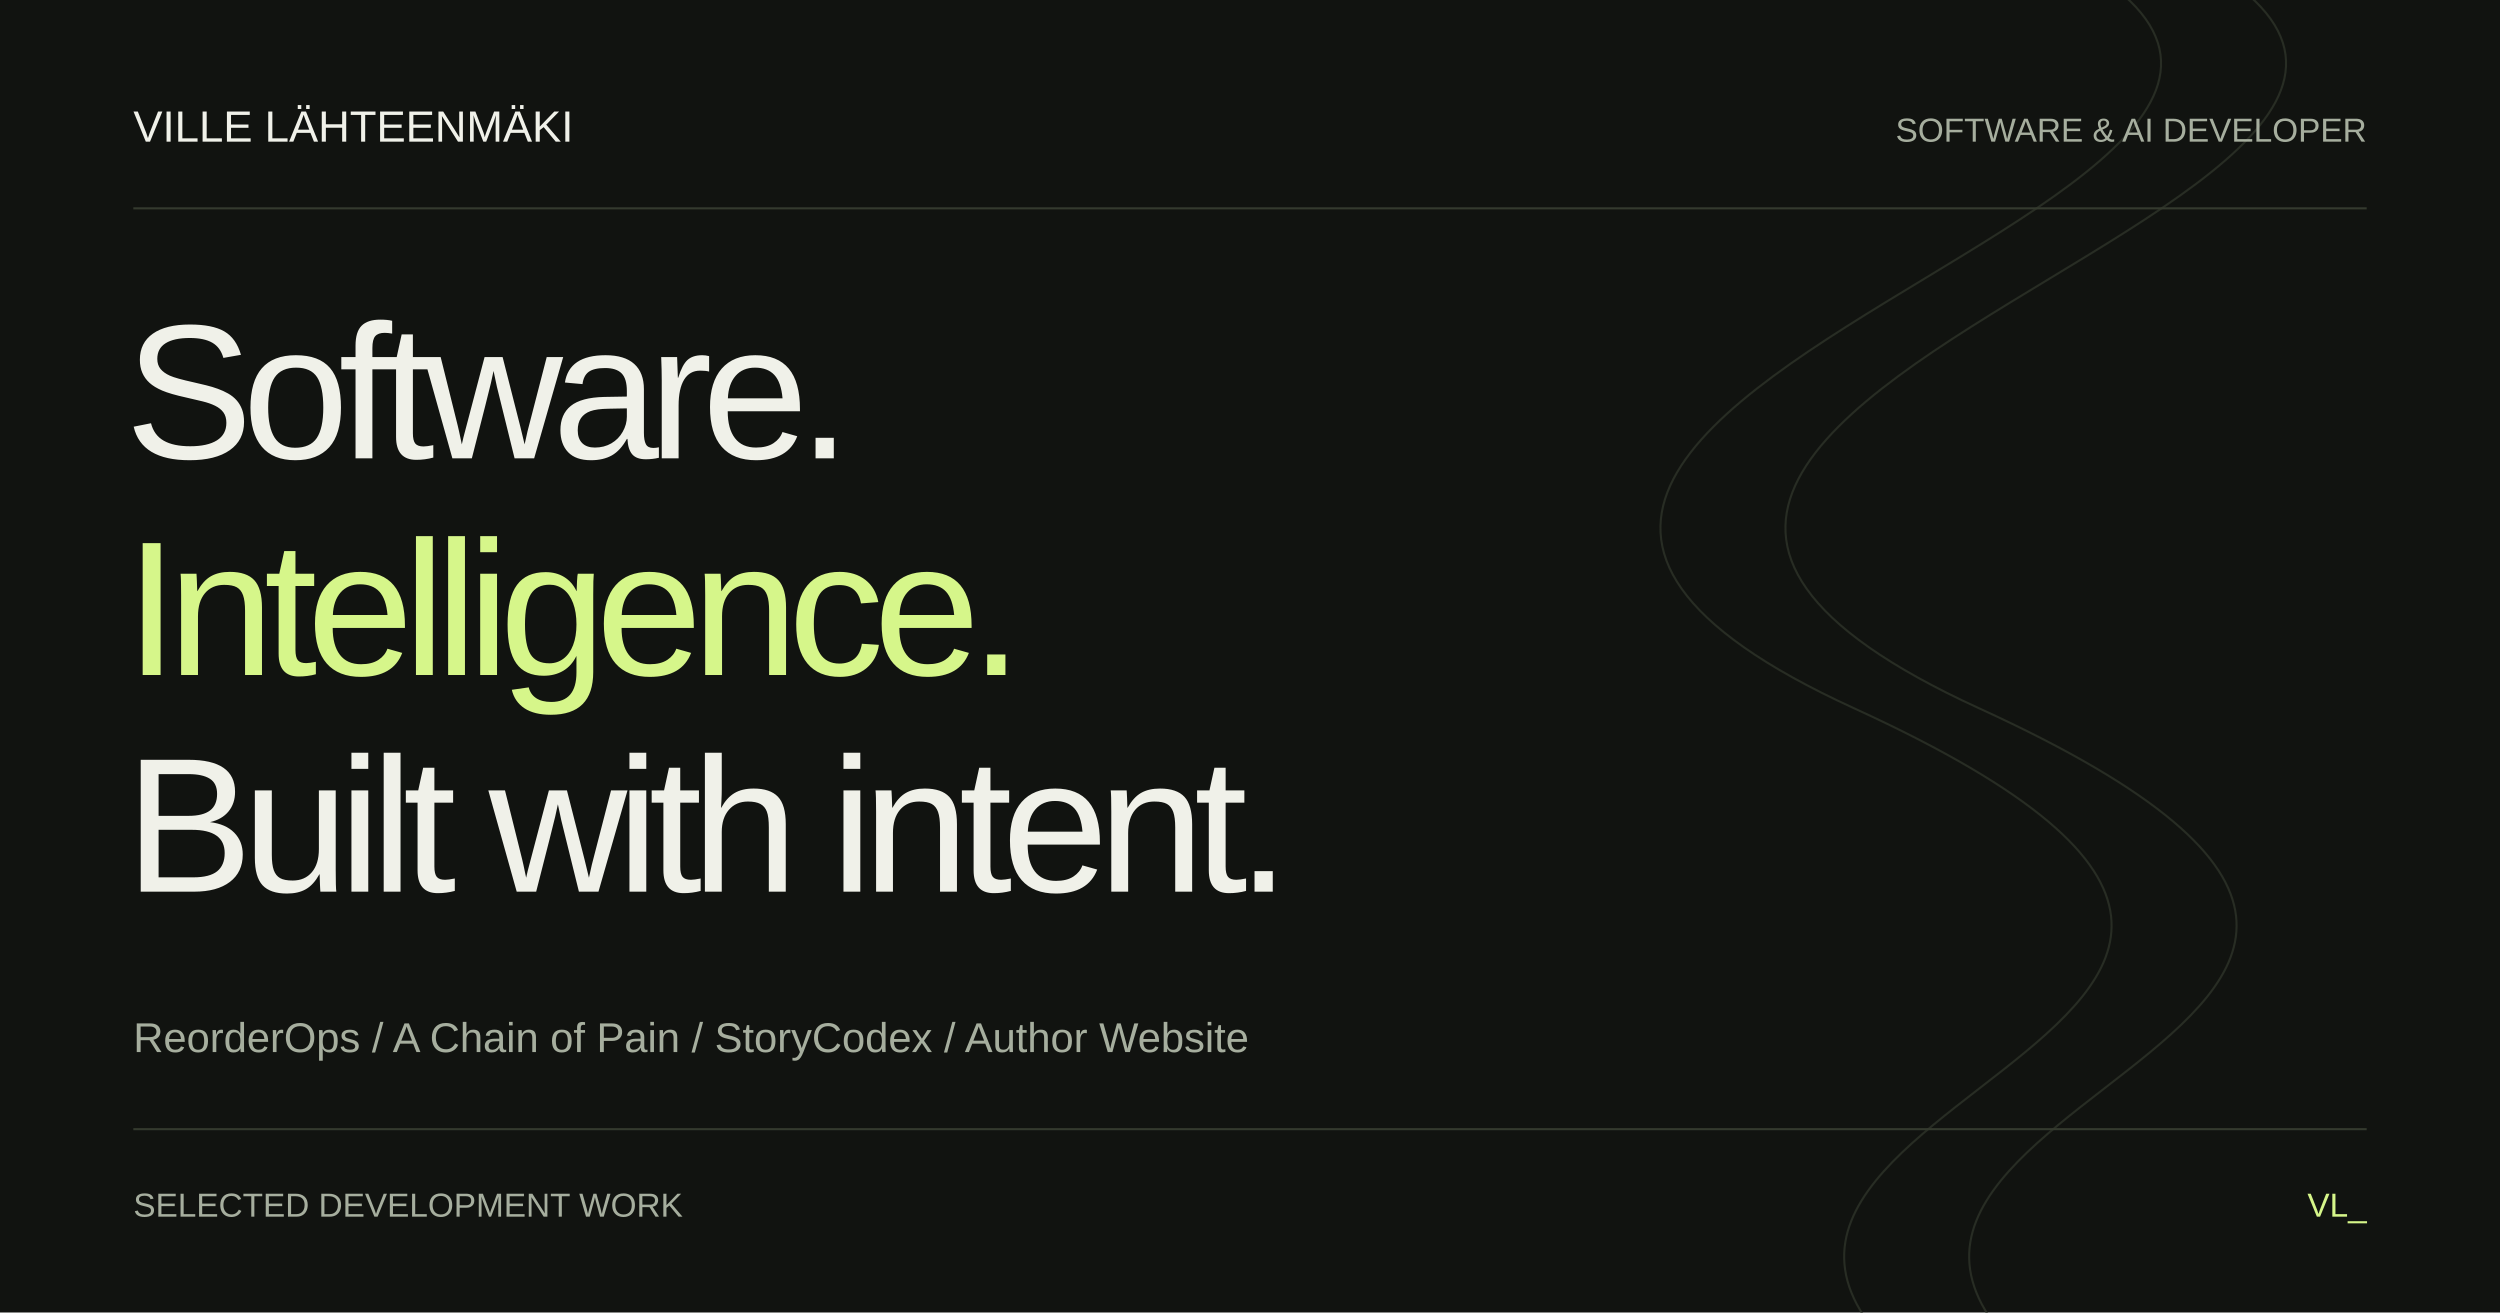
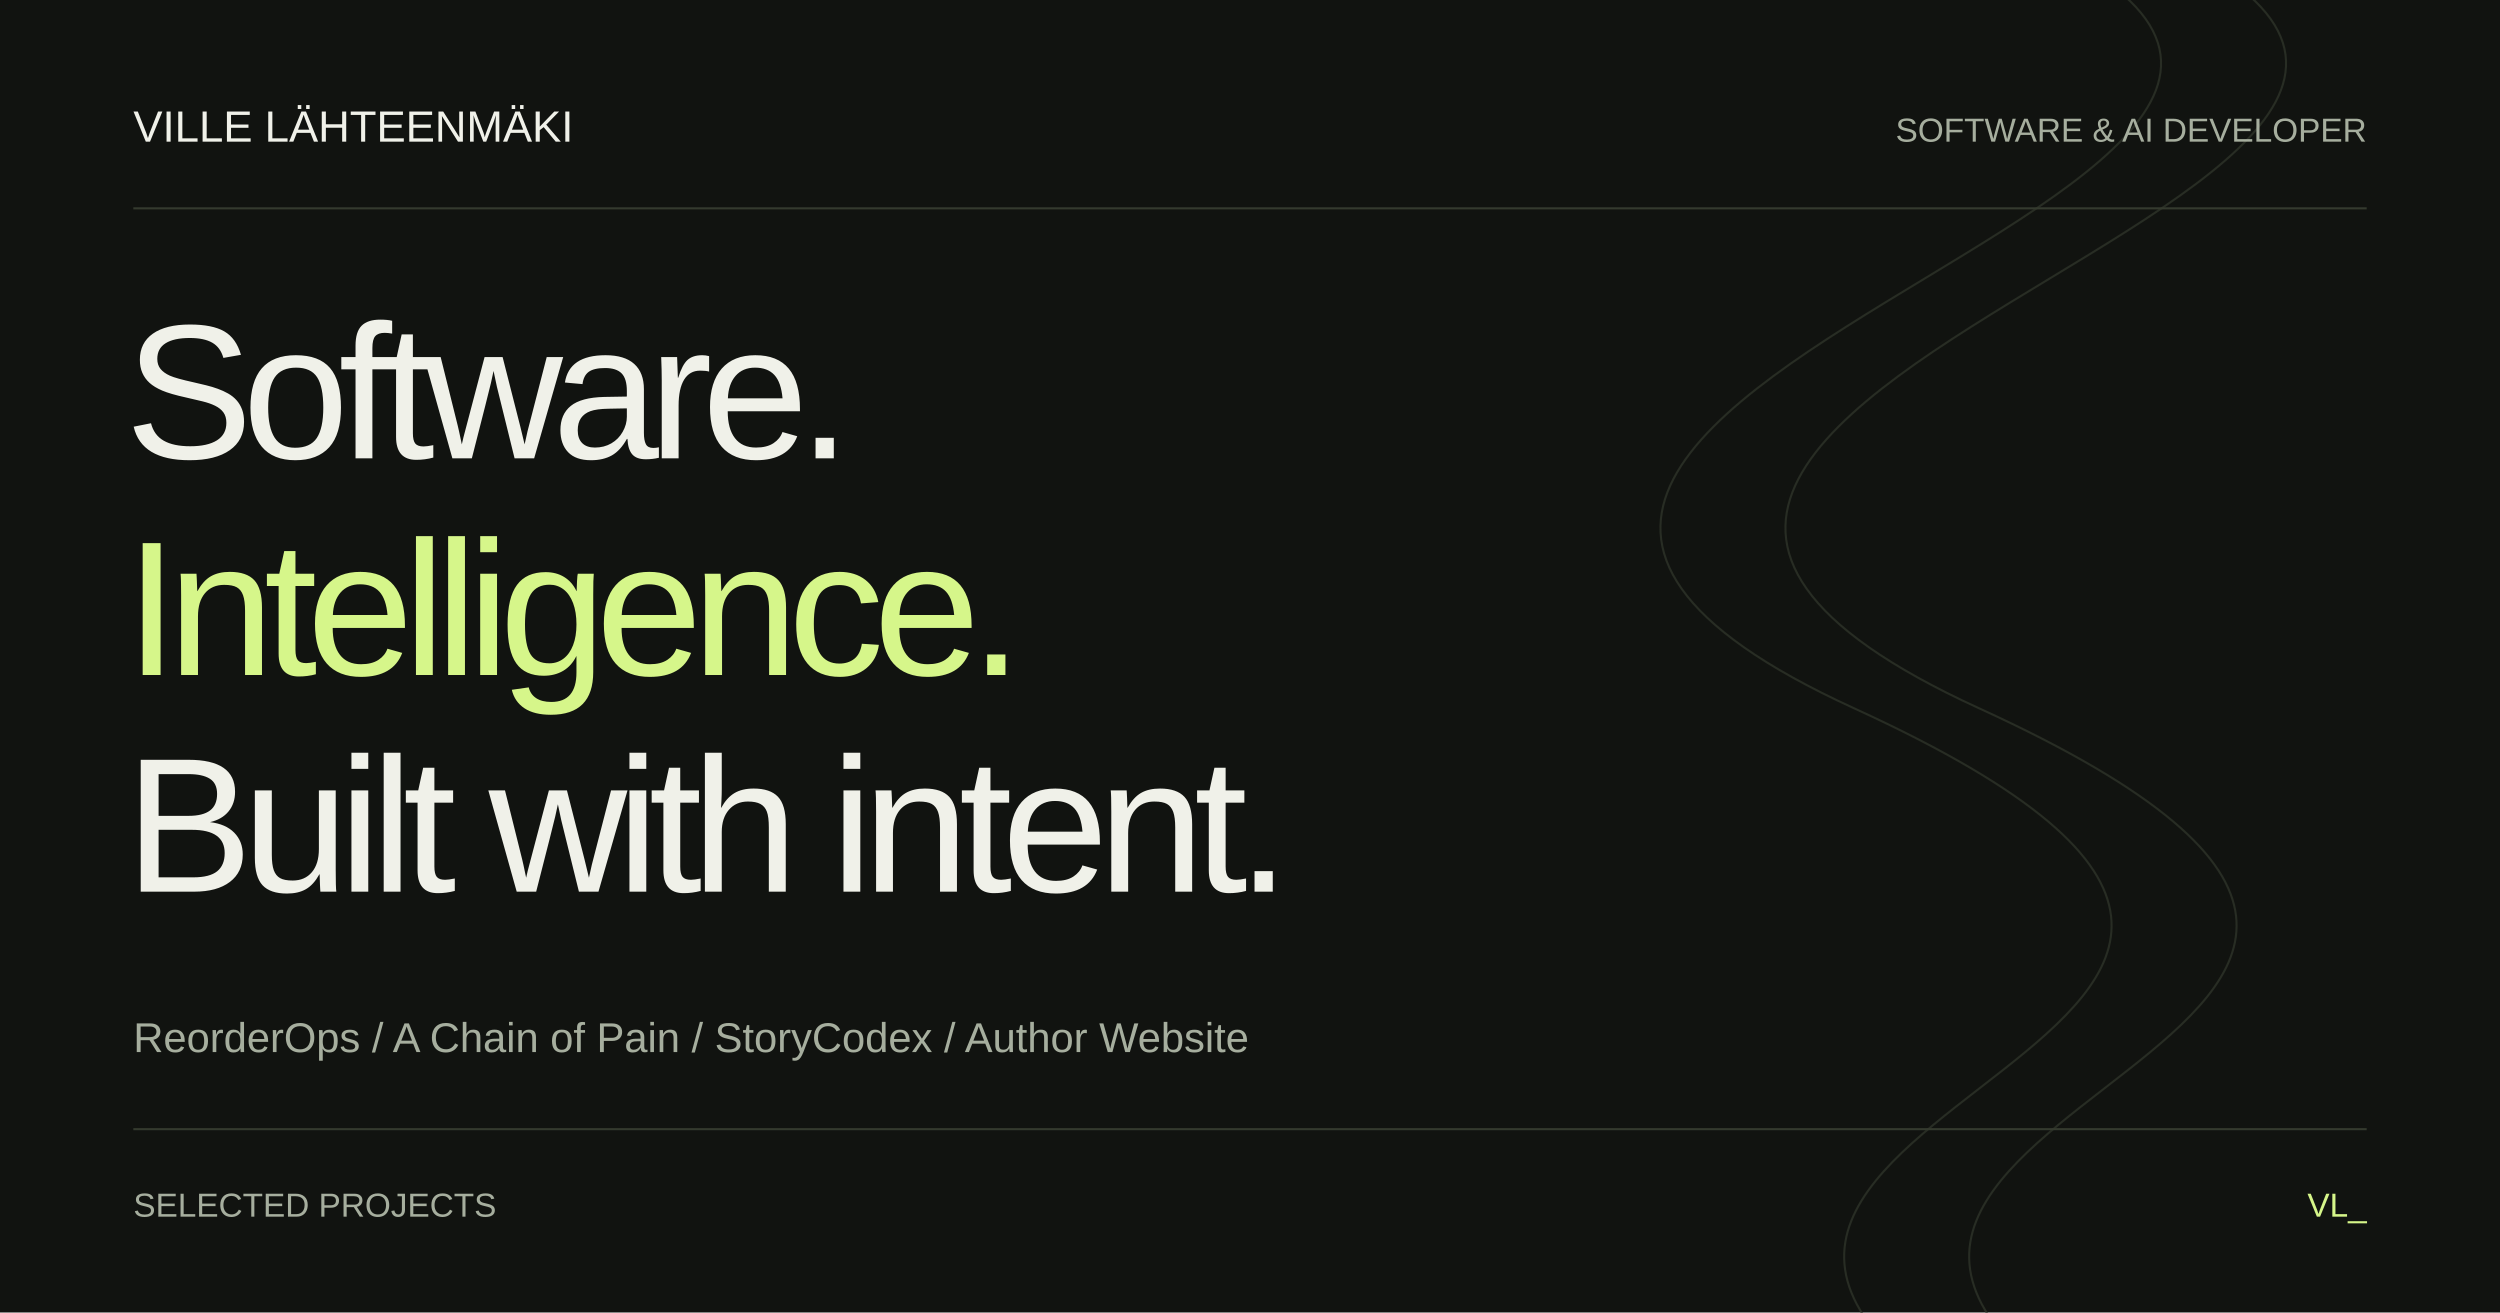
<svg xmlns="http://www.w3.org/2000/svg" width="1200" height="630" viewBox="0 0 1200 630">
  <rect width="1200" height="630" fill="#111310" />
  <g fill="none" stroke="#343a2e">
    <path d="M64 100h1072M64 542h1072" />
    <path d="M920-50c400 130-380 230-30 390s-180 190 60 340M980-50c400 130-380 230-30 390s-180 190 60 340" opacity=".65" />
  </g>
  <g font-family="Arial,Helvetica,sans-serif">
    <text x="64" y="68" fill="#f0f1e9" font-size="21">VILLE LÄHTEENMÄKI</text>
    <text x="1136" y="68" fill="#a6ae9e" font-size="16" text-anchor="end">SOFTWARE &amp; AI DEVELOPER</text>
    <text x="60" y="220" fill="#f0f1e9" font-size="92" letter-spacing="-5">Software.</text>
    <text x="60" y="324" fill="#d6f68a" font-size="92" letter-spacing="-5">Intelligence.</text>
    <text x="60" y="428" fill="#f0f1e9" font-size="92" letter-spacing="-5">Built with intent.</text>
    <text x="64" y="505" fill="#a6ae9e" font-size="20">ReorderOps / A Chain of Pain / StoryCodex / Author Website</text>
-     <text x="64" y="584" fill="#a6ae9e" font-size="16">SELECTED DEVELOPMENT WORK</text>
+     <text x="64" y="584" fill="#a6ae9e" font-size="16">SELECTED PROJECTS</text>
    <text x="1136" y="584" fill="#d6f68a" font-size="16" text-anchor="end">VL_</text>
  </g>
</svg>
